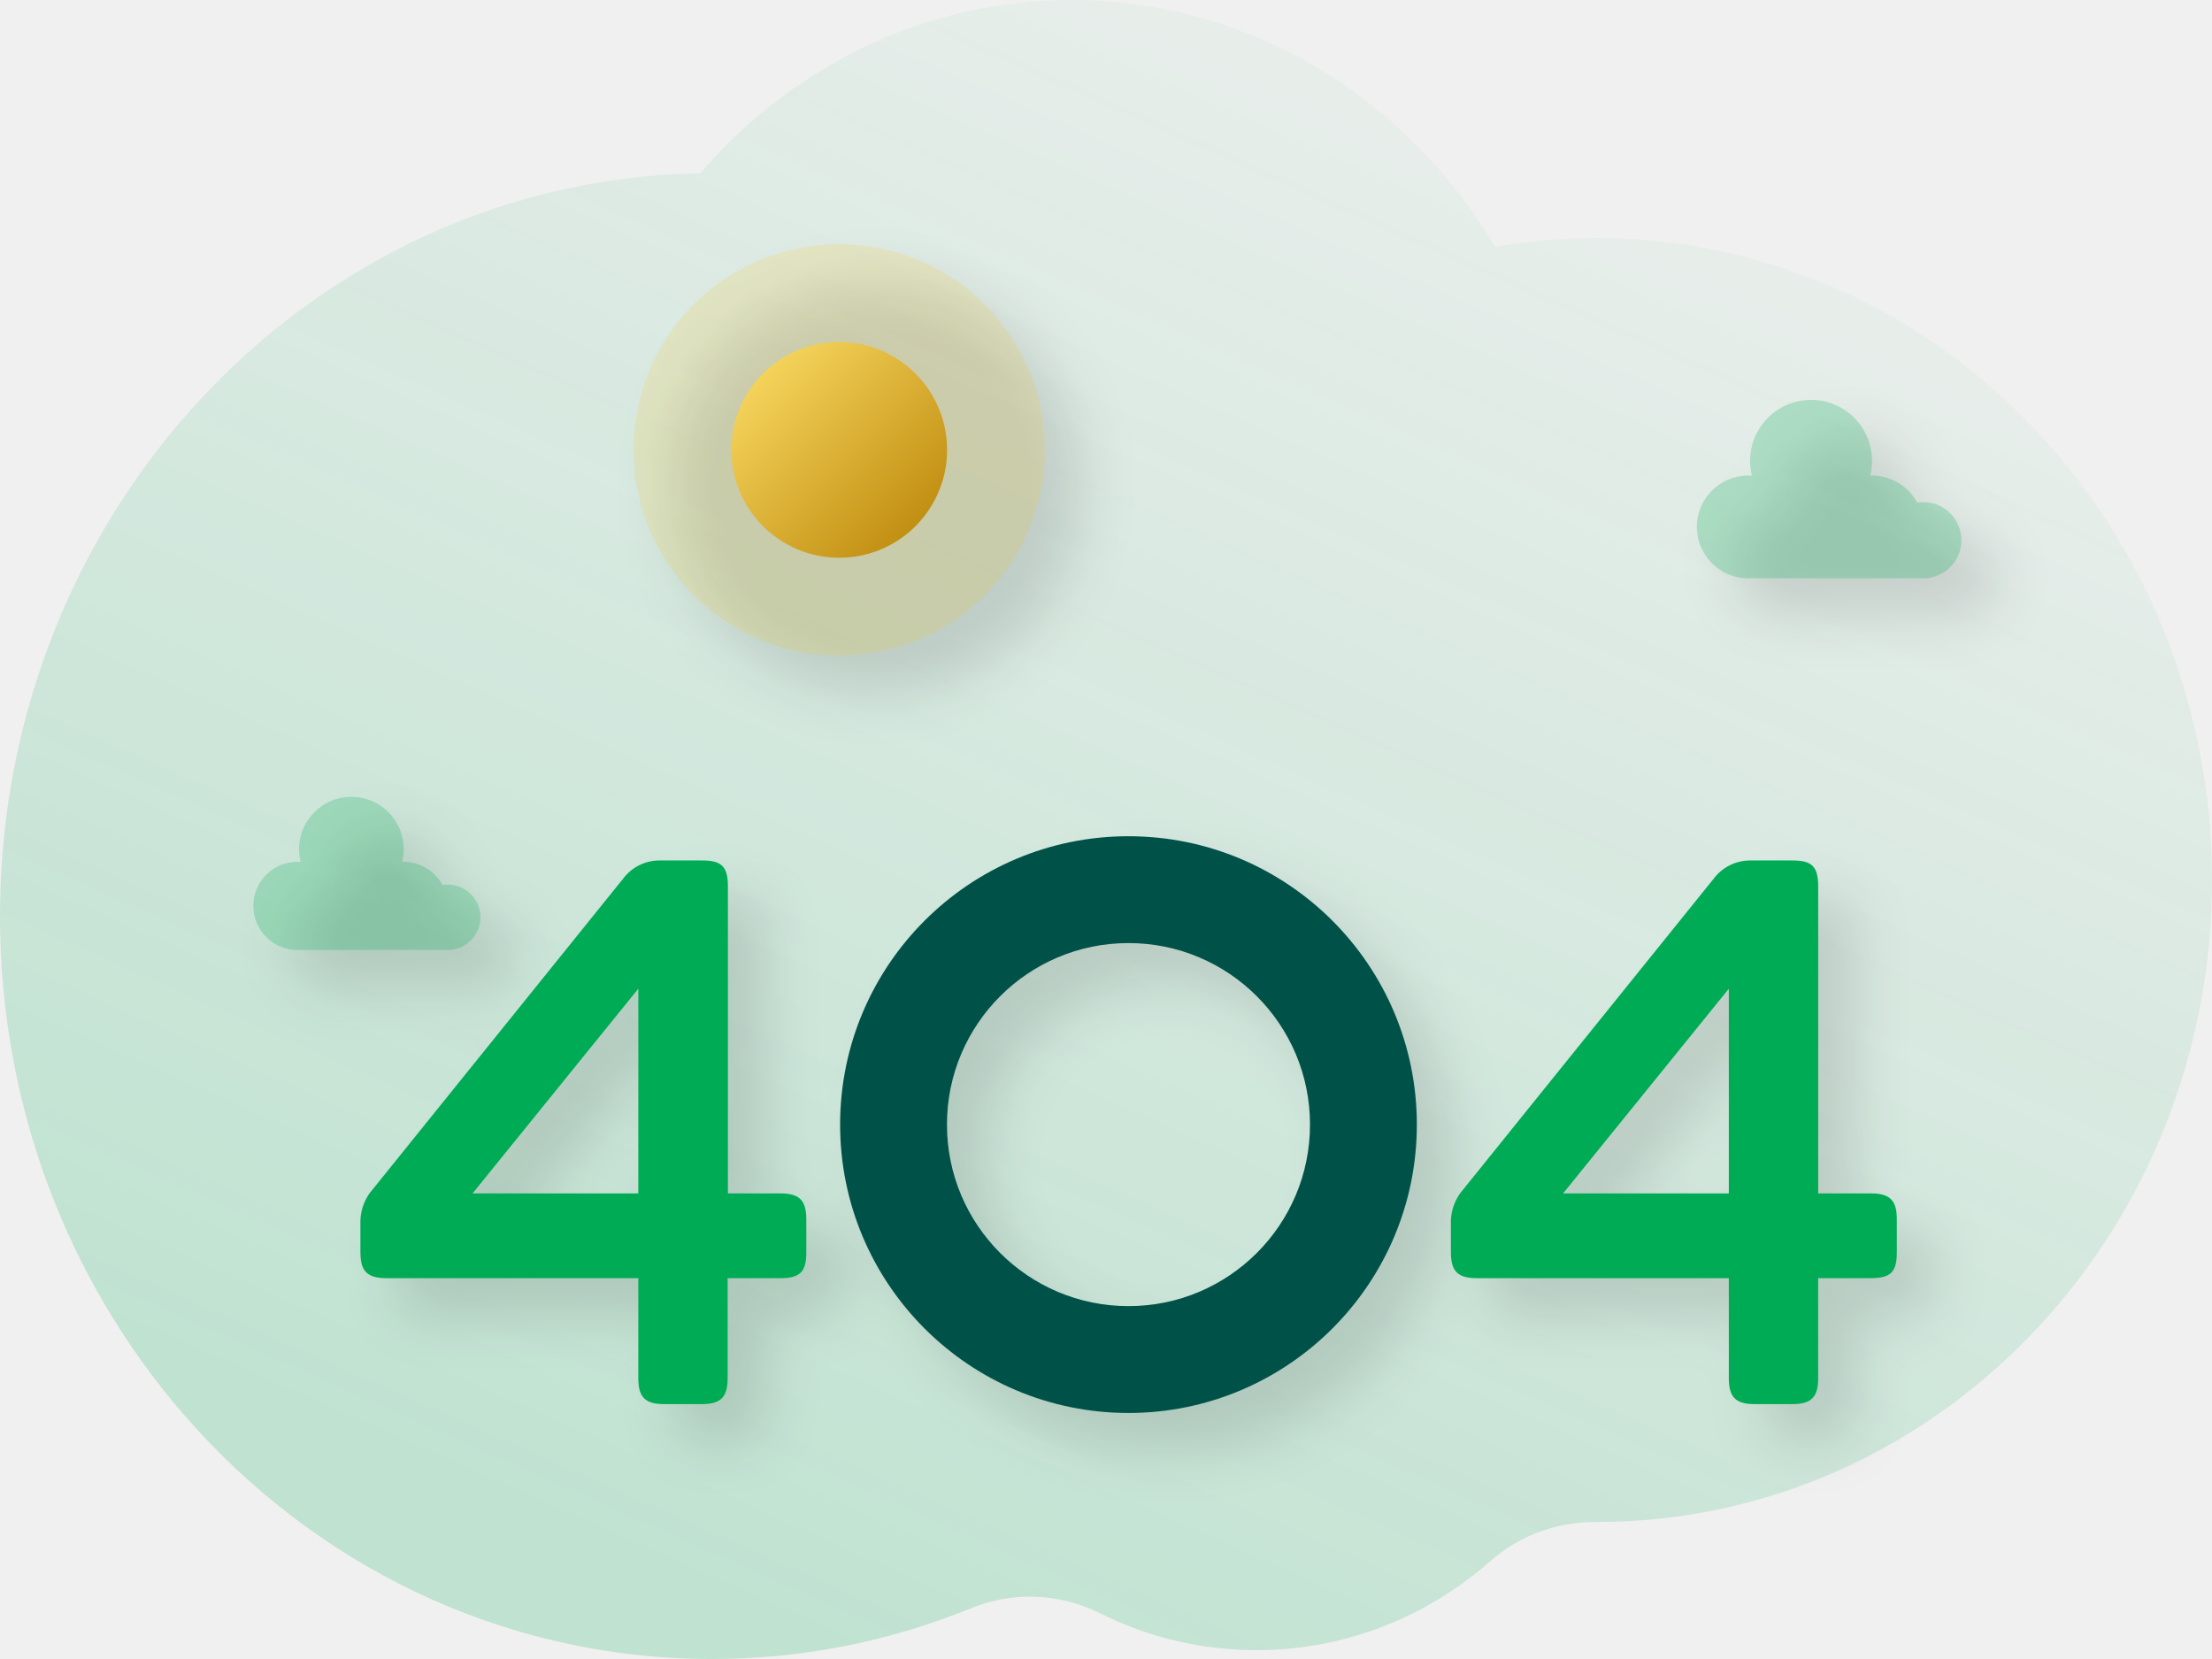
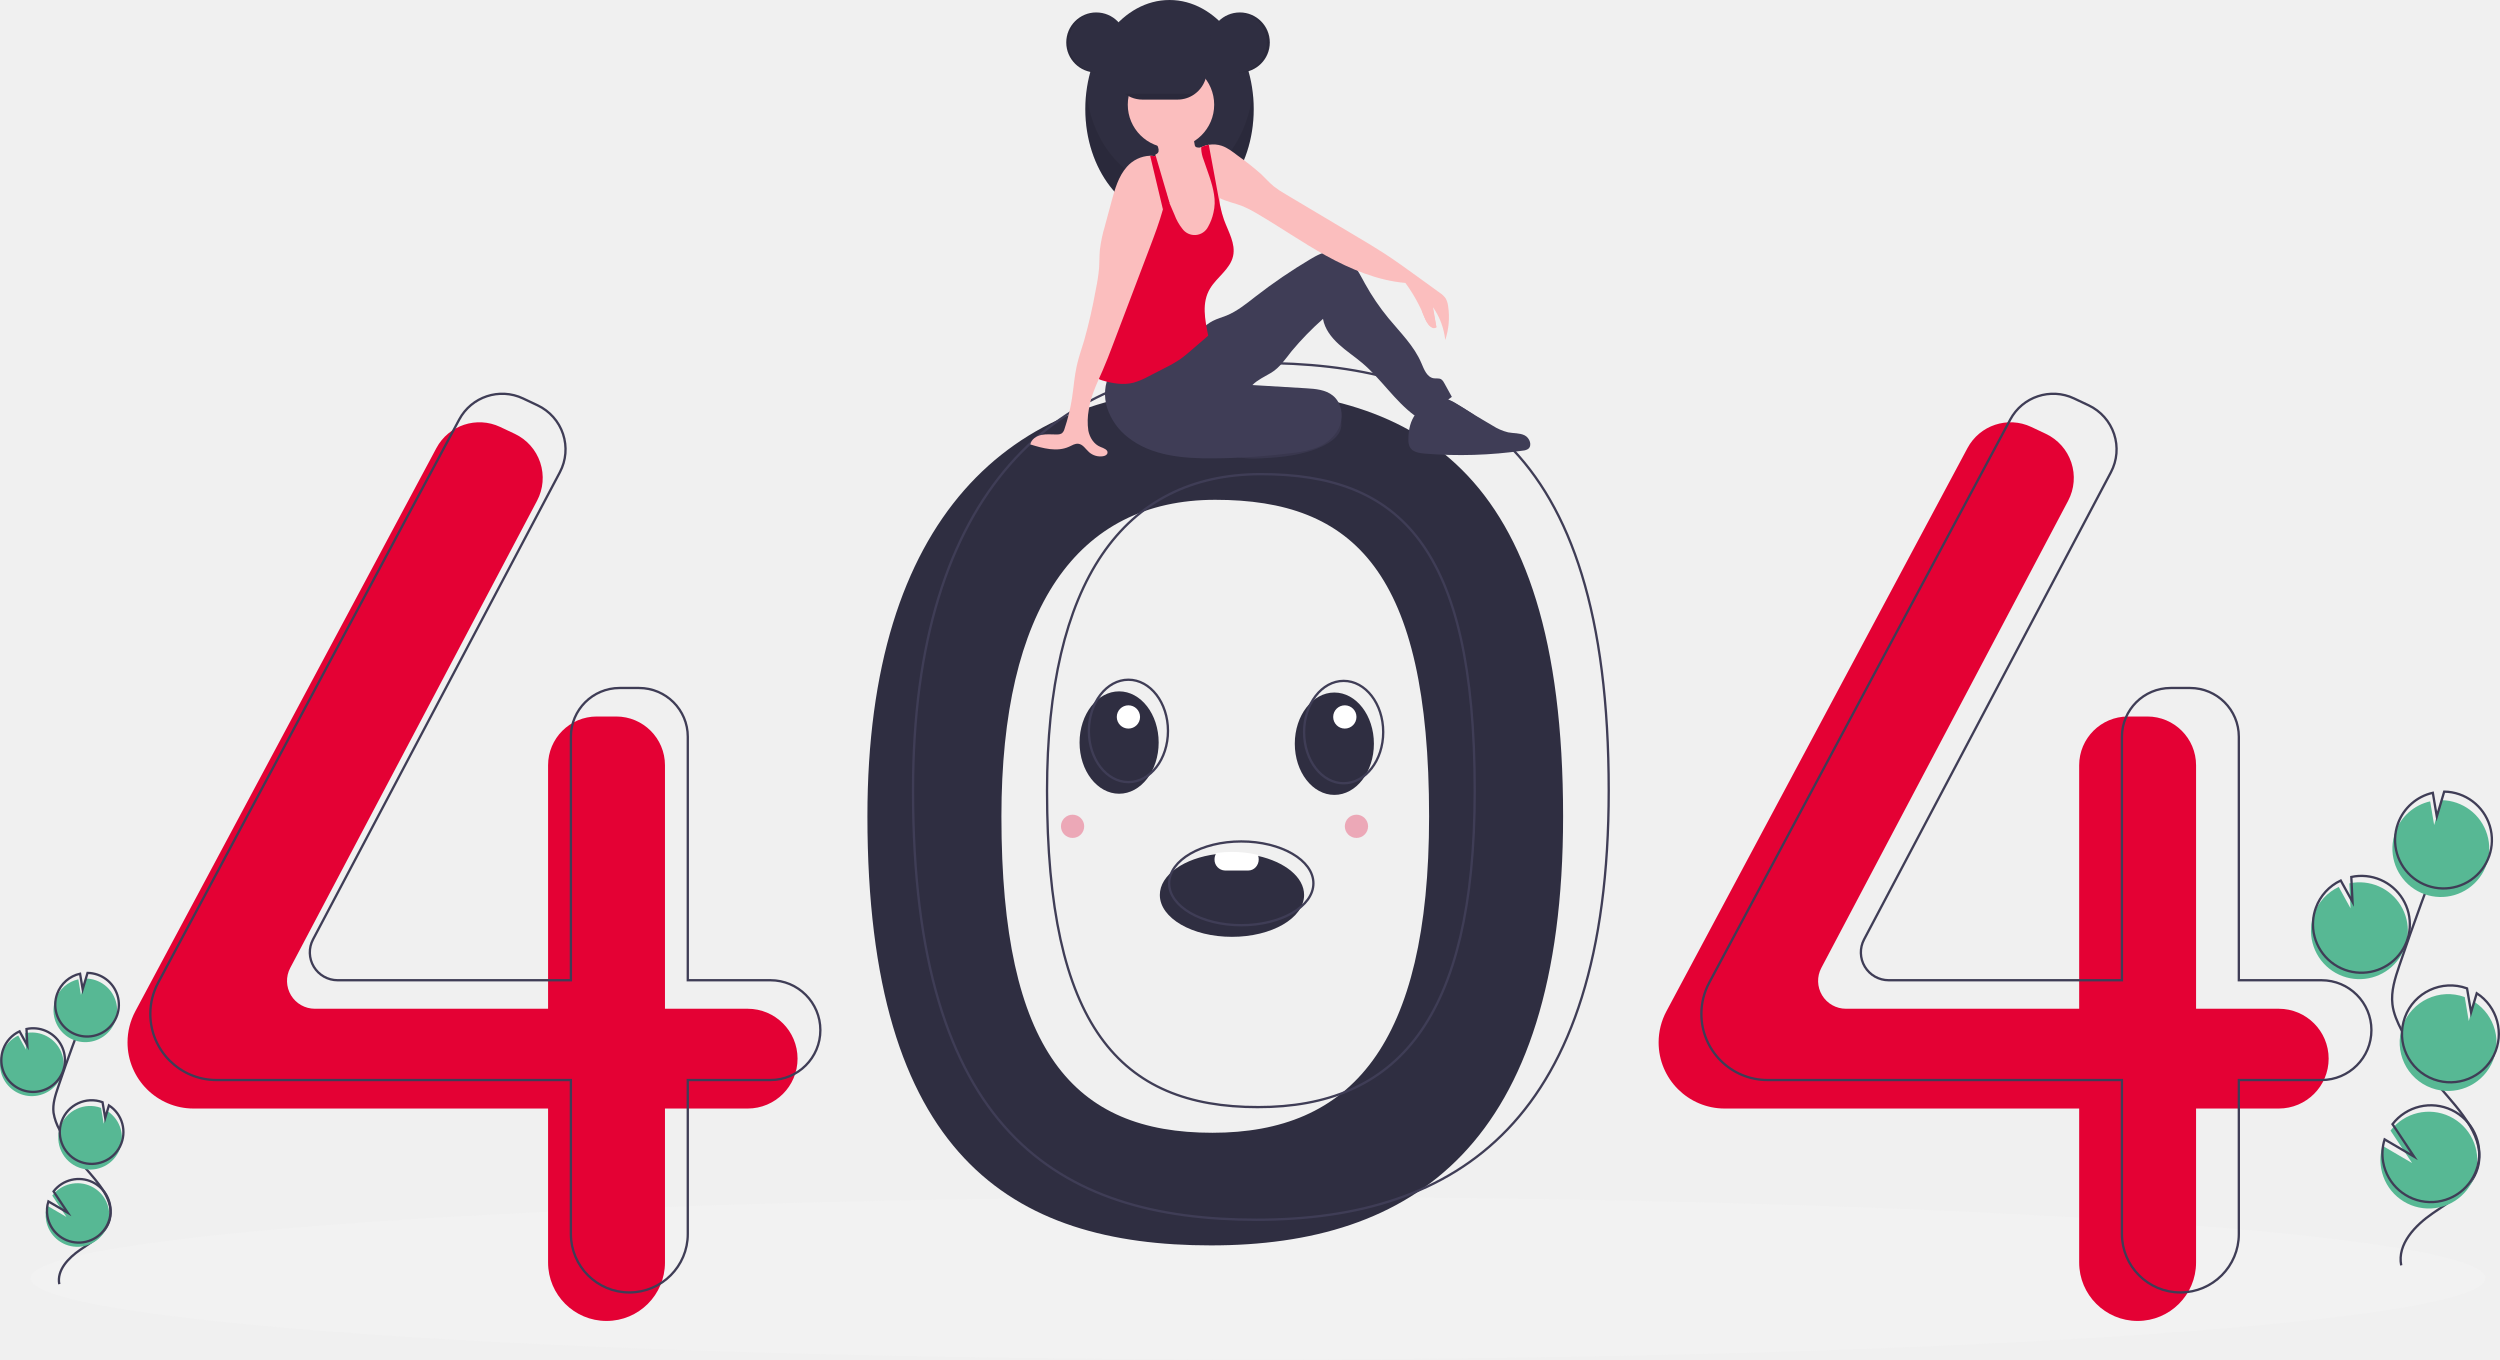
- <svg xmlns="http://www.w3.org/2000/svg" width="480" height="360" fill="none">
-   <path fill-rule="evenodd" clip-rule="evenodd" d="M0 198.781c0 41.457 14.945 79.235 39.539 107.785 28.214 32.765 69.128 53.365 114.734 53.434a148.458 148.458 0 0056.495-11.036c9.051-3.699 19.182-3.274 27.948 1.107a75.774 75.774 0 0033.957 8.011c5.023 0 9.942-.495 14.7-1.434 13.581-2.67 25.94-8.99 36.089-17.94 6.379-5.627 14.548-8.456 22.898-8.446h.142c27.589 0 53.215-8.732 74.492-23.696 19.021-13.36 34.554-31.696 44.904-53.225C474.92 234.581 480 213.388 480 190.958c0-76.931-59.774-139.305-133.498-139.305-7.516 0-14.88.663-22.063 1.899C305.418 21.42 271.355 0 232.498 0a103.647 103.647 0 00-45.879 10.661c-13.24 6.487-25.011 15.705-34.641 26.939-32.697.544-62.93 11.69-87.675 30.291C25.351 97.155 0 144.882 0 198.781z" fill="url(#prefix__paint0_linear)" opacity=".2" />
-   <g filter="url(#prefix__filter0_d)">
-     <circle opacity=".15" cx="182.109" cy="97.623" r="44.623" fill="#FFC107" />
-     <circle cx="182.109" cy="97.623" r="23.406" fill="url(#prefix__paint1_linear)" />
-     <path fill-rule="evenodd" clip-rule="evenodd" d="M244.878 306.611c34.56 0 62.575-28.016 62.575-62.575 0-34.56-28.015-62.576-62.575-62.576-34.559 0-62.575 28.016-62.575 62.576 0 34.559 28.016 62.575 62.575 62.575zm0-23.186c21.754 0 39.389-17.635 39.389-39.389 0-21.755-17.635-39.39-39.389-39.39s-39.389 17.635-39.389 39.39c0 21.754 17.635 39.389 39.389 39.389z" fill="#005249" />
-     <path fill-rule="evenodd" clip-rule="evenodd" d="M174.965 264.592c0-4.133-1.492-5.625-5.637-5.625h-11.373v-66.611c0-4.476-1.492-5.637-5.638-5.637h-9.172a9.866 9.866 0 00-7.948 3.974l-55.03 68.274a11.006 11.006 0 00-1.957 6.787v5.968c0 4.145 1.492 5.637 5.625 5.637h54.676v21.707c0 4.133 1.492 5.625 5.625 5.625h8.12c4.146 0 5.638-1.492 5.638-5.625v-21.707h11.434c4.414 0 5.637-1.492 5.637-5.637v-7.13zm-72.42-5.625l35.966-44.415v44.415h-35.966zM411.607 264.592c0-4.133-1.492-5.625-5.638-5.625h-11.422v-66.611c0-4.476-1.492-5.637-5.637-5.637h-9.111a9.87 9.87 0 00-7.949 3.974l-55.03 68.274a11.011 11.011 0 00-1.981 6.787v5.968c0 4.145 1.492 5.637 5.626 5.637h54.687v21.707c0 4.133 1.492 5.625 5.626 5.625h8.12c4.145 0 5.637-1.492 5.637-5.625v-21.707h11.434c4.476 0 5.638-1.492 5.638-5.637v-7.13zm-72.42-5.625l35.965-44.415v44.415h-35.965z" fill="#00AB55" />
-     <path opacity=".24" d="M425.621 117.222a8.267 8.267 0 00-9.599-8.157 11.129 11.129 0 00-9.784-5.87h-.403a13.23 13.23 0 00-20.365-14.078 13.23 13.23 0 00-5.316 14.078h-.403a11.153 11.153 0 100 22.293h38.68v-.073a8.279 8.279 0 007.19-8.193zM104.258 199.045a7.093 7.093 0 00-7.093-7.092c-.381.007-.761.039-1.138.097a9.552 9.552 0 00-8.425-5.026h-.343a11.348 11.348 0 10-22.012 0h-.342a9.564 9.564 0 100 19.114h33.177v-.061a7.107 7.107 0 006.176-7.032z" fill="#00AB55" />
-   </g>
-   <defs>
-     <linearGradient id="prefix__paint0_linear" x1="328.81" y1="424.032" x2="505.393" y2="26.048" gradientUnits="userSpaceOnUse">
-       <stop stop-color="#00AB55" />
-       <stop offset="1" stop-color="#00AB55" stop-opacity=".01" />
-     </linearGradient>
-     <linearGradient id="prefix__paint1_linear" x1="135.297" y1="97.623" x2="182.109" y2="144.436" gradientUnits="userSpaceOnUse">
-       <stop stop-color="#FFE16A" />
-       <stop offset="1" stop-color="#B78103" />
-     </linearGradient>
-     <filter id="prefix__filter0_d" x="51" y="49" width="394.621" height="277.611" filterUnits="userSpaceOnUse" color-interpolation-filters="sRGB">
-       <feFlood flood-opacity="0" result="BackgroundImageFix" />
-       <feColorMatrix in="SourceAlpha" values="0 0 0 0 0 0 0 0 0 0 0 0 0 0 0 0 0 0 127 0" />
-       <feOffset dx="8" dy="8" />
-       <feGaussianBlur stdDeviation="6" />
-       <feColorMatrix values="0 0 0 0 0 0 0 0 0 0 0 0 0 0 0 0 0 0 0.12 0" />
-       <feBlend in2="BackgroundImageFix" result="effect1_dropShadow" />
-       <feBlend in="SourceGraphic" in2="effect1_dropShadow" result="shape" />
-     </filter>
-   </defs>
+ <svg xmlns="http://www.w3.org/2000/svg" id="fd59ce54-f850-4dfc-bc34-dd7d379d600e" data-name="Layer 1" width="1074.392" height="584.231" viewBox="0 0 1074.392 584.231">
+   <ellipse cx="540.643" cy="549.309" rx="527.5" ry="34.922" fill="#f2f2f2" />
+   <path d="M583.48,324.894c-85.944,0-147.651,55.139-147.651,183.798,0,145.813,61.707,184.411,147.651,184.411s151.327-42.274,151.327-184.411C734.807,356.753,669.424,324.894,583.48,324.894Zm.565,319.808c-59.527,0-90.626-34.923-90.626-135.916,0-89.112,32.372-136.105,91.899-136.105s91.899,30.868,91.899,136.105C677.217,607.234,643.572,644.703,584.045,644.703Z" transform="translate(-63.054 -157.8845)" fill="#2f2e41" />
+   <path d="M384.365,591.401H348.831V486.762A20.956,20.956,0,0,0,327.875,465.806h-8.326a20.956,20.956,0,0,0-20.956,20.956V591.401H198.363a11.963,11.963,0,0,1-10.578-17.552l106.082-200.78A20.956,20.956,0,0,0,284.287,344.33l-6.262-2.957a20.956,20.956,0,0,0-27.429,9.07L121.214,592.475a28.416,28.416,0,0,0-3.356,13.396v0a28.416,28.416,0,0,0,28.416,28.416H298.593v66.167a25.119,25.119,0,0,0,25.119,25.119h0a25.119,25.119,0,0,0,25.119-25.119V634.287h35.534a21.443,21.443,0,0,0,21.443-21.443v0A21.443,21.443,0,0,0,384.365,591.401Z" transform="translate(-63.054 -157.8845)" fill="#e40134" />
+   <path d="M1042.362,591.401h-35.534V486.762A20.956,20.956,0,0,0,985.872,465.806h-8.326a20.956,20.956,0,0,0-20.956,20.956V591.401H856.359a11.963,11.963,0,0,1-10.578-17.552L951.864,373.069A20.956,20.956,0,0,0,942.284,344.33l-6.262-2.957a20.956,20.956,0,0,0-27.429,9.07L779.211,592.475a28.416,28.416,0,0,0-3.356,13.396v0a28.416,28.416,0,0,0,28.416,28.416H956.589v66.167a25.119,25.119,0,0,0,25.119,25.119h0a25.119,25.119,0,0,0,25.119-25.119V634.287h35.534a21.443,21.443,0,0,0,21.443-21.443v0A21.443,21.443,0,0,0,1042.362,591.401Z" transform="translate(-63.054 -157.8845)" fill="#e40134" />
+   <path d="M394.168,579.148H358.634V474.509a20.956,20.956,0,0,0-20.956-20.956h-8.326a20.956,20.956,0,0,0-20.956,20.956V579.148H208.165a11.963,11.963,0,0,1-10.578-17.552L303.67,360.816a20.956,20.956,0,0,0-9.58-28.739l-6.262-2.957a20.956,20.956,0,0,0-27.429,9.07L131.017,580.222a28.416,28.416,0,0,0-3.356,13.396v0a28.416,28.416,0,0,0,28.416,28.416H308.395v66.167a25.119,25.119,0,0,0,25.119,25.119h0a25.119,25.119,0,0,0,25.119-25.119V622.034h35.534a21.443,21.443,0,0,0,21.443-21.443v0A21.443,21.443,0,0,0,394.168,579.148Z" transform="translate(-63.054 -157.8845)" fill="none" stroke="#3f3d56" stroke-miterlimit="10" />
+   <path d="M1060.742,579.148h-35.534V474.509a20.956,20.956,0,0,0-20.956-20.956H995.925a20.956,20.956,0,0,0-20.956,20.956V579.148H874.739a11.963,11.963,0,0,1-10.578-17.552L970.244,360.816a20.956,20.956,0,0,0-9.58-28.739l-6.262-2.957a20.956,20.956,0,0,0-27.429,9.07L797.59,580.222a28.416,28.416,0,0,0-3.356,13.396v0a28.416,28.416,0,0,0,28.416,28.416H974.969v66.167a25.119,25.119,0,0,0,25.119,25.119h0a25.119,25.119,0,0,0,25.119-25.119V622.034h35.534a21.443,21.443,0,0,0,21.443-21.443v0A21.443,21.443,0,0,0,1060.742,579.148Z" transform="translate(-63.054 -157.8845)" fill="none" stroke="#3f3d56" stroke-miterlimit="10" />
+   <path d="M603.085,313.866c-85.944,0-147.651,55.139-147.651,183.798,0,145.813,61.707,184.411,147.651,184.411s151.327-42.274,151.327-184.411C754.412,345.725,689.029,313.866,603.085,313.866Zm.565,319.808c-59.527,0-90.626-34.923-90.626-135.916,0-89.112,32.372-136.105,91.899-136.105s91.899,30.868,91.899,136.105C696.822,596.206,663.177,633.675,603.65,633.675Z" transform="translate(-63.054 -157.8845)" fill="none" stroke="#3f3d56" stroke-miterlimit="10" />
+   <circle cx="471.141" cy="18.25" r="12.901" fill="#2f2e41" />
+   <ellipse cx="502.607" cy="46.885" rx="36.186" ry="46.885" fill="#2f2e41" />
+   <path d="M565.661,237.494c-18.128,0-33.141-17.271-35.776-39.805a60.976,60.976,0,0,0-.41,7.08c0,25.894,16.201,46.885,36.186,46.885s36.186-20.991,36.186-46.885a60.976,60.976,0,0,0-.41-7.08C598.803,220.224,583.789,237.494,565.661,237.494Z" transform="translate(-63.054 -157.8845)" opacity="0.1" />
+   <path d="M639.296,342.073c-.777,3.193-4.128,5.751-7.839,7.538-7.802,3.757-17.425,4.878-26.76,5.254a45.176,45.176,0,0,1-7.144-.132,20.537,20.537,0,0,1-12.251-5.631,1.681,1.681,0,0,1,.044-2.844c4.969-5.459,13.262-8.806,21.616-11.216,6.334-1.827,17.381-6.561,24.29-5.922C637.944,329.739,640.277,338.041,639.296,342.073Z" transform="translate(-63.054 -157.8845)" fill="#3f3d56" />
+   <path d="M639.296,342.073c-.777,3.193-4.128,5.751-7.839,7.538-7.802,3.757-17.425,4.878-26.76,5.254a45.176,45.176,0,0,1-7.144-.132,20.537,20.537,0,0,1-12.251-5.631,1.681,1.681,0,0,1,.044-2.844c4.969-5.459,13.262-8.806,21.616-11.216,6.334-1.827,17.381-6.561,24.29-5.922C637.944,329.739,640.277,338.041,639.296,342.073Z" transform="translate(-63.054 -157.8845)" opacity="0.1" />
+   <path d="M540.098,318.206a19.77,19.77,0,0,0-1.199,15.075,26.339,26.339,0,0,0,8.829,12.497c10.095,8.092,23.988,9.205,36.925,9.093a284.649,284.649,0,0,0,33.905-2.324,40.538,40.538,0,0,0,11.001-2.554c4.222-1.827,7.933-5.178,9.436-9.526s.436-9.672-3.134-12.574c-3.137-2.55-7.463-2.9-11.498-3.143l-23.088-1.387c2.281-2.308,5.318-3.614,8.096-5.292,3.685-2.226,6.134-5.965,8.813-9.335a129.001,129.001,0,0,1,13.439-13.817c.751,4.31,3.478,7.85,6.687,10.824s6.908,5.368,10.244,8.2c8.079,6.858,13.896,16.167,22.392,22.5a43.829,43.829,0,0,0,16.049-8.012l-3.302-5.981a3.94,3.94,0,0,0-1.245-1.553c-.935-.575-2.14-.279-3.225-.441-2.901-.435-4.168-3.784-5.306-6.487-3.125-7.422-9.108-13.18-14.218-19.404a98.009,98.009,0,0,1-9.996-14.723c-1.717-3.102-3.288-6.331-5.617-9.003s-5.594-4.773-9.139-4.781c-3.132-.007-6.021,1.584-8.714,3.183a230.477,230.477,0,0,0-23.63,16.099c-3.944,3.062-7.863,6.296-12.489,8.174-1.947.79-4,1.331-5.869,2.292-3.273,1.684-5.757,4.534-8.431,7.064C566.277,311.892,553.219,317.738,540.098,318.206Z" transform="translate(-63.054 -157.8845)" fill="#3f3d56" />
+   <path d="M588.374,253.983a23.774,23.774,0,0,1-1.734,8.033,10.045,10.045,0,0,1-5.768,5.573,12.375,12.375,0,0,1-5.623.182,10.882,10.882,0,0,1-4.582-1.561c-2.165-1.488-3.244-4.144-3.637-6.743-.393-2.596-.217-5.249-.469-7.863a42.944,42.944,0,0,0-1.202-6.255c-.17-.683-.343-1.362-.513-2.042-.167-.68-.33-1.359-.481-2.039-.138-.639-.267-1.281-.378-1.926-.091-.544-.173-1.092-.233-1.643a18.423,18.423,0,0,0-.809-4.811,14.607,14.607,0,0,0-1.687-2.854c-.286-.409-.563-.818-.818-1.243a5.89,5.89,0,0,1-.972-3.748,3.286,3.286,0,0,1,.148-.601c.025-.076.053-.151.085-.223A1.802,1.802,0,0,0,560.932,223.07a3.433,3.433,0,0,0-.148-1.778,11.318,11.318,0,0,0-.96-2.288c-.264-.478-1.161-1.34-1.167-1.888-.013-1.101,2.14-1.989,3.011-2.423a16.796,16.796,0,0,1,8.597-1.743c1.904.129,3.968.714,5.019,2.31.944,1.438.818,3.301,1.221,4.972a1.471,1.471,0,0,0,.299.664,1.341,1.341,0,0,0,.739.34,4.549,4.549,0,0,0,1.416.057h.003a2.931,2.931,0,0,0,.371-.054,4.957,4.957,0,0,0,2.033-.878q.585-.156,1.18-.255a.251.251,0,0,0,.047-.009c1.576,4.975,1.781,10.308,3.071,15.374.639,2.52,1.554,5.009,1.683,7.602.009.113.013.23.016.346.019.834-.047,1.674-.013,2.505a6.981,6.981,0,0,0,.126,1.114,15.611,15.611,0,0,0,.525,1.743l.009.028c.06.183.116.368.164.554.035.135.066.267.091.403l.003.009A14.938,14.938,0,0,1,588.374,253.983Z" transform="translate(-63.054 -157.8845)" fill="#fbbebe" />
+   <circle cx="503.237" cy="44.997" r="18.565" fill="#fbbebe" />
+   <path d="M684.157,304.033a30.445,30.445,0,0,0-5.236-14.103q.722,4.295,1.447,8.587a3.214,3.214,0,0,1-3.367-1.035,10.337,10.337,0,0,1-1.765-3.276,67.466,67.466,0,0,0-8.21-14.736c-11.819-.985-23.502-5.884-33.896-11.595-10.396-5.708-20.126-12.552-30.384-18.502a43.573,43.573,0,0,0-5.544-2.832c-3.21-1.287-6.812-1.954-9.855-3.468-.204-.101-.409-.208-.61-.318a12.578,12.578,0,0,1-1.945-1.306,10.344,10.344,0,0,1-.931-.856,20.351,20.351,0,0,1-3.559-5.953c-1.633-3.612-2.215-7.97-3.845-11.583a11.203,11.203,0,0,1,2.502-1.765h.003c.132-.069.264-.135.4-.198a11.94,11.94,0,0,1,2.004-.733q.585-.156,1.18-.255a.251.251,0,0,0,.047-.009,11.566,11.566,0,0,1,5.491.434c2.587.875,4.767,2.621,6.941,4.273a114.02,114.02,0,0,1,10.148,8.049c1.794,1.718,3.43,3.606,5.359,5.167a42.144,42.144,0,0,0,5.057,3.351q15.656,9.327,31.315,18.65c3.534,2.105,7.07,4.21,10.526,6.438,5.249,3.386,10.308,7.055,15.365,10.721q4.47,3.238,8.936,6.479a9.728,9.728,0,0,1,2.533,2.341,8.472,8.472,0,0,1,1.123,3.433A31.387,31.387,0,0,1,684.157,304.033Z" transform="translate(-63.054 -157.8845)" fill="#fbbebe" />
+   <path d="M592.977,267.944c-1.252,5.617-6.929,9.012-9.896,13.946-3.688,6.123-2.184,13.241-.799,20.255q-3.795,3.271-7.593,6.542c-1.397,1.199-2.794,2.404-4.298,3.464a57.351,57.351,0,0,1-6.86,3.94q-3.361,1.728-6.721,3.458a32.128,32.128,0,0,1-6.58,2.788c-4.415,1.133-9.103.34-13.471-.972a6.088,6.088,0,0,1-1.473-.601,2.394,2.394,0,0,1-.699-.632,3.911,3.911,0,0,1-.444-2.539c.444-7.351,2.24-14.547,4.031-21.69a85.26,85.26,0,0,1,3.848-12.577,85.077,85.077,0,0,1,5.415-10.151,68.368,68.368,0,0,1,7.929-11.514,18.479,18.479,0,0,0,3.675-4.739c1.117-2.549.686-5.472.913-8.247a17.148,17.148,0,0,1,1.633-6.007v-.003a17.093,17.093,0,0,1,1.743-2.882q.458,1.067.916,2.13.302.699.598,1.394.387.897.768,1.787,1.1,2.558,2.196,5.113a21.59,21.59,0,0,0,3.335,5.944,6.499,6.499,0,0,0,11.123-.853,21.261,21.261,0,0,0,2.272-6.013,19.215,19.215,0,0,0,.252-7.835c-.758-5.009-2.889-10.126-4.437-14.78a14.945,14.945,0,0,1-1.079-4.871,3.351,3.351,0,0,1,.057-.56c.009-.047.019-.098.028-.145a11.94,11.94,0,0,1,2.004-.733q.585-.156,1.18-.255,2.044,11.064,4.094,22.127c.032.173.066.346.098.522.195,1.057.393,2.115.614,3.169.198.957.412,1.91.651,2.857l.009.028c.082.321.167.639.255.957l.003.009c.242.868.513,1.731.818,2.58C590.938,257.475,594.164,262.629,592.977,267.944Z" transform="translate(-63.054 -157.8845)" fill="#e40134" />
+   <path d="M668.321,346.877a6.583,6.583,0,0,0,.61,3.143c1.162,2.124,3.95,2.606,6.362,2.805a188.377,188.377,0,0,0,42.266-1.288,4.886,4.886,0,0,0,2.151-.668c1.99-1.395.763-4.795-1.41-5.884s-4.751-.826-7.135-1.297a22.479,22.479,0,0,1-6.678-2.896q-7.252-4.167-14.293-8.688c-2.795-1.795-6.093-3.71-9.24-2.646C672.43,332.343,668.265,337.681,668.321,346.877Z" transform="translate(-63.054 -157.8845)" fill="#3f3d56" />
+   <path d="M564.437,240.874v.003c-.022.132-.044.261-.072.39-.035.214-.076.431-.116.645-.39,1.998-.868,3.987-1.419,5.963-1.51,5.459-3.534,10.831-5.541,16.123q-8.081,21.287-16.164,42.577c-1.359,3.575-2.716,7.152-4.261,10.654-.516,1.167-1.048,2.344-1.576,3.534-1.894,4.257-3.713,8.653-4.317,13.184a27.45,27.45,0,0,0-.192,9.04c.604,2.97,2.407,5.872,5.23,6.97,1.378.538,3.351,1.259,2.974,2.69-.204.787-1.098,1.171-1.901,1.303a7.312,7.312,0,0,1-5.966-1.718c-1.507-1.337-2.665-3.417-4.67-3.641-1.388-.151-2.665.68-3.936,1.262-5.186,2.369-11.227.711-16.674-.972.428-2.206,2.643-3.66,4.843-4.1,2.199-.444,4.474-.129,6.718-.189a3.51,3.51,0,0,0,2.042-.525,3.705,3.705,0,0,0,1.101-1.882,78.964,78.964,0,0,0,3.213-13.147c.724-4.666,1.026-9.405,2.058-14.015.802-3.597,2.042-7.08,3.106-10.61a224.682,224.682,0,0,0,5.06-22.077,78.02,78.02,0,0,0,1.425-9.368c.179-2.612.094-5.236.346-7.838a60.888,60.888,0,0,1,2.111-9.997q1.444-5.348,2.885-10.689c1.425-5.271,2.955-10.746,6.567-14.843a13.962,13.962,0,0,1,10.028-4.789,9.882,9.882,0,0,1,2.13.23c.116.028.233.057.349.088a8.634,8.634,0,0,1,2.174.9c1.114-.708,1.68-.459,2.42.632a6.973,6.973,0,0,1,.881,3.795A52.424,52.424,0,0,1,564.437,240.874Z" transform="translate(-63.054 -157.8845)" fill="#fbbebe" />
+   <path d="M565.661,245.046l-.047.047-.255.255-2.53,2.527-1.24-5.208-4.251-17.854a9.882,9.882,0,0,1,2.13.23,3.286,3.286,0,0,1,.148-.601l.201.689,1.441,4.902,2.728,9.308.45,1.532v.003Z" transform="translate(-63.054 -157.8845)" fill="#e40134" />
+   <path d="M581.715,188.087a12.582,12.582,0,0,1-3.7,8.896,12.314,12.314,0,0,1-1.36,1.176,12.528,12.528,0,0,1-7.536,2.524H554.023a12.59,12.59,0,0,1,0-25.18h15.096A12.629,12.629,0,0,1,581.715,188.087Z" transform="translate(-63.054 -157.8845)" fill="#2f2e41" />
+   <circle cx="532.815" cy="18.25" r="12.901" fill="#2f2e41" />
+   <path d="M595.554,163.234c-.158,0-.315.006-.472.012a12.898,12.898,0,0,1,0,25.778c.157.006.314.012.472.012a12.901,12.901,0,1,0,0-25.802Z" transform="translate(-63.054 -157.8845)" opacity="0.1" />
+   <path d="M534.195,163.234c.158,0,.315.006.472.012a12.898,12.898,0,0,0,0,25.778c-.157.006-.314.012-.472.012a12.901,12.901,0,0,1,0-25.802Z" transform="translate(-63.054 -157.8845)" opacity="0.1" />
+   <path d="M576.655,198.159a12.528,12.528,0,0,1-7.536,2.524H554.023a12.528,12.528,0,0,1-7.536-2.524Z" transform="translate(-63.054 -157.8845)" opacity="0.1" />
+   <path d="M674.14,291.64s3.252,9.372,6.229,6.876L677.996,286.267Z" transform="translate(-63.054 -157.8845)" fill="#fbbebe" />
+   <path d="M1069.918,577.434a20.813,20.813,0,1,0,2.772-39.915l.521,10.712-5.068-9.18a20.734,20.734,0,0,0-10.684,11.723,20.408,20.408,0,0,0-1.197,5.63A20.809,20.809,0,0,0,1069.918,577.434Z" transform="translate(-63.054 -157.8845)" fill="#57b894" />
+   <path d="M1094.995,701.678c-1.789-9.11,5.963-17.187,13.621-22.437s16.605-10.408,19.218-19.317c3.755-12.804-7.43-24.53-16.136-34.642a125.3,125.3,0,0,1-16.524-24.557c-1.811-3.533-3.476-7.225-3.952-11.166-.686-5.675,1.137-11.323,2.974-16.737q9.179-27.052,19.628-53.65" transform="translate(-63.054 -157.8845)" fill="none" stroke="#3f3d56" stroke-miterlimit="10" />
+   <path d="M1070.775,574.676a20.813,20.813,0,1,0,2.772-39.915l.521,10.712-5.068-9.18a20.734,20.734,0,0,0-10.684,11.723,20.408,20.408,0,0,0-1.197,5.63A20.809,20.809,0,0,0,1070.775,574.676Z" transform="translate(-63.054 -157.8845)" fill="none" stroke="#3f3d56" stroke-miterlimit="10" />
+   <path d="M1092.451,515.473a20.788,20.788,0,0,1,14.98-13.198l1.714,10.184,3.177-10.696a20.81,20.81,0,1,1-19.871,13.71Z" transform="translate(-63.054 -157.8845)" fill="#57b894" />
+   <path d="M1093.594,511.795a20.788,20.788,0,0,1,14.98-13.198l1.714,10.184,3.177-10.696a20.81,20.81,0,1,1-19.871,13.71Z" transform="translate(-63.054 -157.8845)" fill="none" stroke="#3f3d56" stroke-miterlimit="10" />
+   <path d="M1108.045,625.489a20.81,20.81,0,0,0,18.419-37.023l-2.441,8.219-1.731-10.304a.362.362,0,0,0-.053-.02,20.811,20.811,0,1,0-14.194,39.127Z" transform="translate(-63.054 -157.8845)" fill="#57b894" />
+   <path d="M1109.035,621.764a20.81,20.81,0,0,0,18.419-37.023l-2.441,8.219-1.731-10.304a.362.362,0,0,0-.053-.02,20.811,20.811,0,1,0-14.194,39.127Z" transform="translate(-63.054 -157.8845)" fill="none" stroke="#3f3d56" stroke-miterlimit="10" />
+   <path d="M1086.378,660.051a20.801,20.801,0,1,0,4.011-16.297l9.273,13.957-12.67-7.408A20.616,20.616,0,0,0,1086.378,660.051Z" transform="translate(-63.054 -157.8845)" fill="#57b894" />
+   <path d="M1087.235,657.294a20.801,20.801,0,1,0,4.011-16.297l9.273,13.957-12.67-7.408A20.616,20.616,0,0,0,1087.235,657.294Z" transform="translate(-63.054 -157.8845)" fill="none" stroke="#3f3d56" stroke-miterlimit="10" />
+   <path d="M72.061,628.133a13.674,13.674,0,1,0,1.821-26.225l.342,7.038-3.33-6.032a13.623,13.623,0,0,0-7.019,7.702,13.409,13.409,0,0,0-.787,3.699A13.672,13.672,0,0,0,72.061,628.133Z" transform="translate(-63.054 -157.8845)" fill="#57b894" />
+   <path d="M88.538,709.763c-1.175-5.986,3.918-11.292,8.949-14.741s10.91-6.838,12.626-12.692c2.467-8.412-4.882-16.117-10.601-22.76A82.324,82.324,0,0,1,88.656,643.436a22.21,22.21,0,0,1-2.597-7.336c-.451-3.729.747-7.439,1.954-10.996q6.031-17.773,12.896-35.249" transform="translate(-63.054 -157.8845)" fill="none" stroke="#3f3d56" stroke-miterlimit="10" />
+   <path d="M72.625,626.321a13.674,13.674,0,1,0,1.821-26.225l.342,7.038L71.458,601.103a13.623,13.623,0,0,0-7.019,7.702,13.409,13.409,0,0,0-.787,3.699A13.672,13.672,0,0,0,72.625,626.321Z" transform="translate(-63.054 -157.8845)" fill="none" stroke="#3f3d56" stroke-miterlimit="10" />
+   <path d="M86.866,587.423a13.658,13.658,0,0,1,9.842-8.671l1.126,6.691,2.087-7.027a13.673,13.673,0,1,1-13.055,9.007Z" transform="translate(-63.054 -157.8845)" fill="#57b894" />
+   <path d="M87.617,585.007a13.658,13.658,0,0,1,9.842-8.671l1.126,6.691L100.673,576a13.673,13.673,0,1,1-13.055,9.007Z" transform="translate(-63.054 -157.8845)" fill="none" stroke="#3f3d56" stroke-miterlimit="10" />
+   <path d="M97.112,659.706a13.673,13.673,0,0,0,12.102-24.325l-1.604,5.4-1.137-6.77a.238.238,0,0,0-.035-.013,13.673,13.673,0,1,0-9.326,25.707Z" transform="translate(-63.054 -157.8845)" fill="#57b894" />
+   <path d="M97.762,657.259a13.673,13.673,0,0,0,12.102-24.325l-1.604,5.4-1.137-6.77a.238.238,0,0,0-.035-.013,13.673,13.673,0,1,0-9.326,25.707Z" transform="translate(-63.054 -157.8845)" fill="none" stroke="#3f3d56" stroke-miterlimit="10" />
+   <path d="M82.876,682.414a13.667,13.667,0,1,0,2.635-10.708l6.092,9.17-8.324-4.867A13.545,13.545,0,0,0,82.876,682.414Z" transform="translate(-63.054 -157.8845)" fill="#57b894" />
+   <path d="M83.439,680.602a13.667,13.667,0,1,0,2.635-10.708l6.092,9.17-8.324-4.867A13.545,13.545,0,0,0,83.439,680.602Z" transform="translate(-63.054 -157.8845)" fill="none" stroke="#3f3d56" stroke-miterlimit="10" />
+   <ellipse cx="480.946" cy="319.115" rx="17" ry="22" fill="#2f2e41" />
+   <ellipse cx="573.446" cy="319.615" rx="17" ry="22" fill="#2f2e41" />
+   <path d="M623.5,542.5c0,9.94-13.88,18-31,18s-31-8.06-31-18c0-8.61,10.41-15.81,24.32-17.57a50.104,50.104,0,0,1,6.68-.43,50.699,50.699,0,0,1,11.13,1.2C615.25,528.29,623.5,534.84,623.5,542.5Z" transform="translate(-63.054 -157.8845)" fill="#2f2e41" />
+   <ellipse cx="484.946" cy="314.115" rx="17" ry="22" fill="none" stroke="#3f3d56" stroke-miterlimit="10" />
+   <ellipse cx="577.446" cy="314.615" rx="17" ry="22" fill="none" stroke="#3f3d56" stroke-miterlimit="10" />
+   <ellipse cx="533.446" cy="379.615" rx="31" ry="18" fill="none" stroke="#3f3d56" stroke-miterlimit="10" />
+   <path d="M604,527.2a4.937,4.937,0,0,1-1.32,3.392A4.339,4.339,0,0,1,599.5,532h-10a4.664,4.664,0,0,1-4.5-4.8,4.905,4.905,0,0,1,.82-2.741A47.02,47.02,0,0,1,592.5,524a47.665,47.665,0,0,1,11.13,1.28A5.067,5.067,0,0,1,604,527.2Z" transform="translate(-63.054 -157.8845)" fill="#fff" />
+   <circle cx="484.946" cy="308.115" r="5" fill="#fff" />
+   <circle cx="577.946" cy="308.115" r="5" fill="#fff" />
+   <circle cx="582.946" cy="355.115" r="5" fill="#e40134" opacity="0.3" />
+   <circle cx="460.946" cy="355.115" r="5" fill="#e40134" opacity="0.3" />
</svg>
